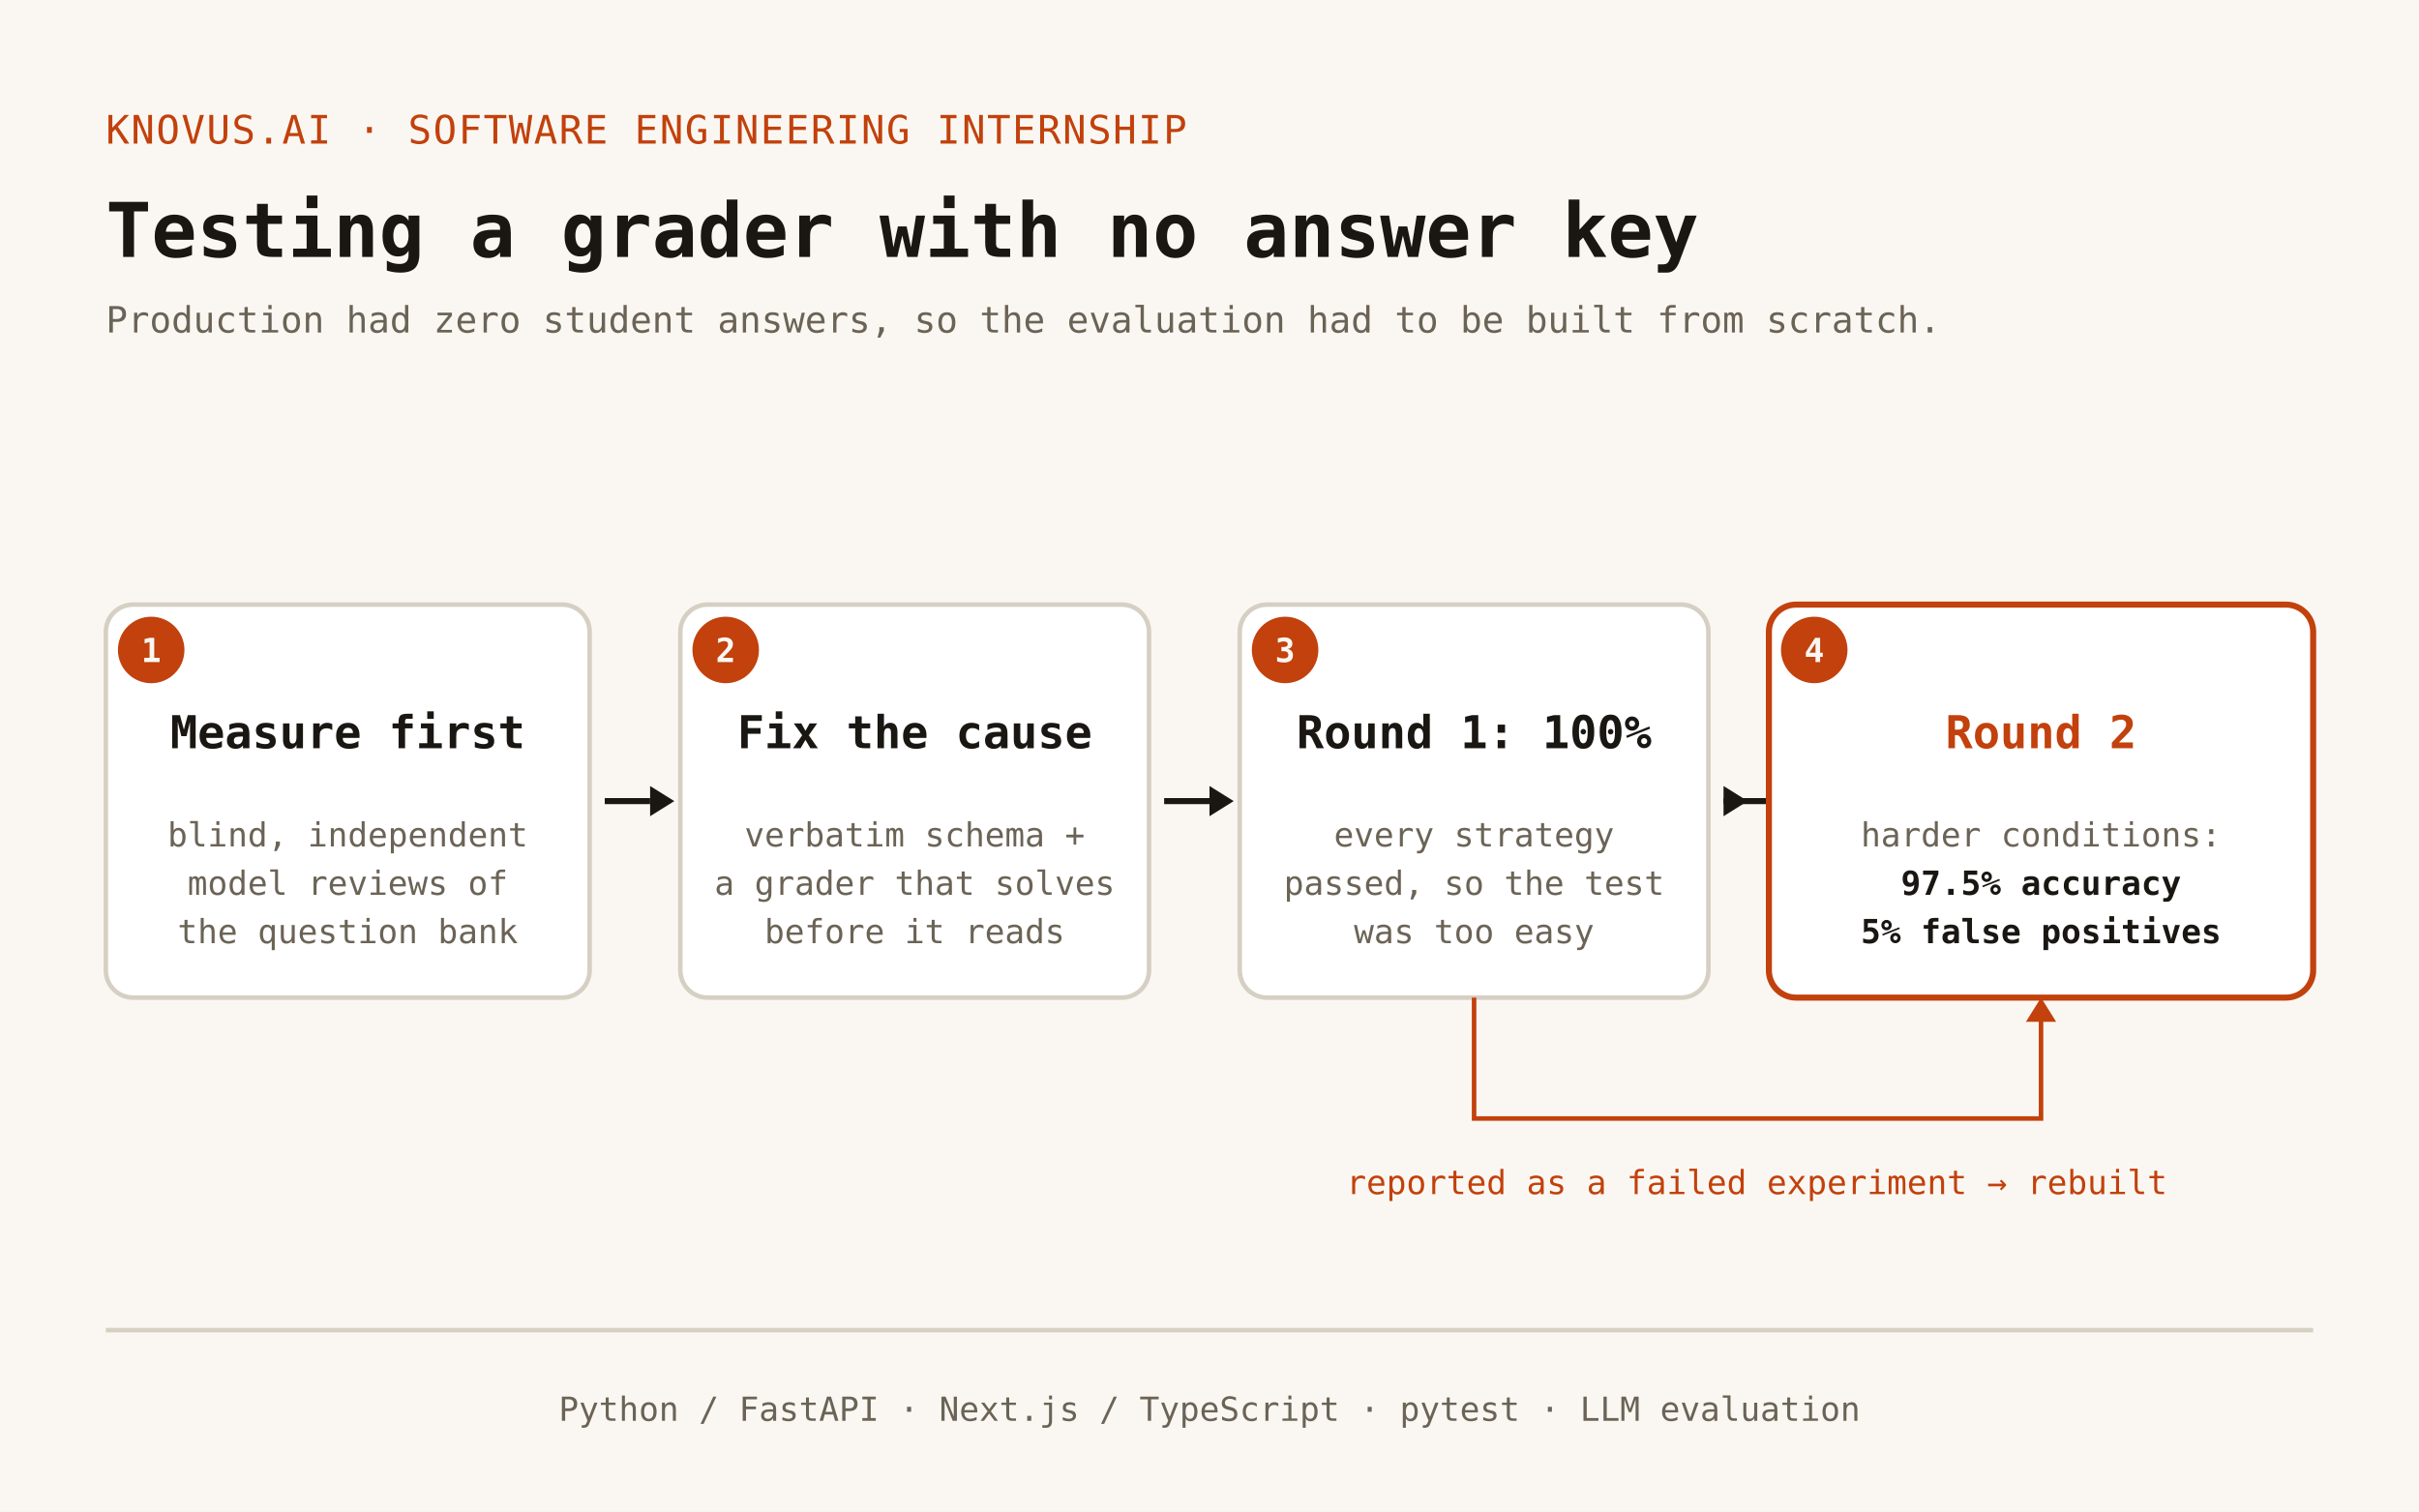
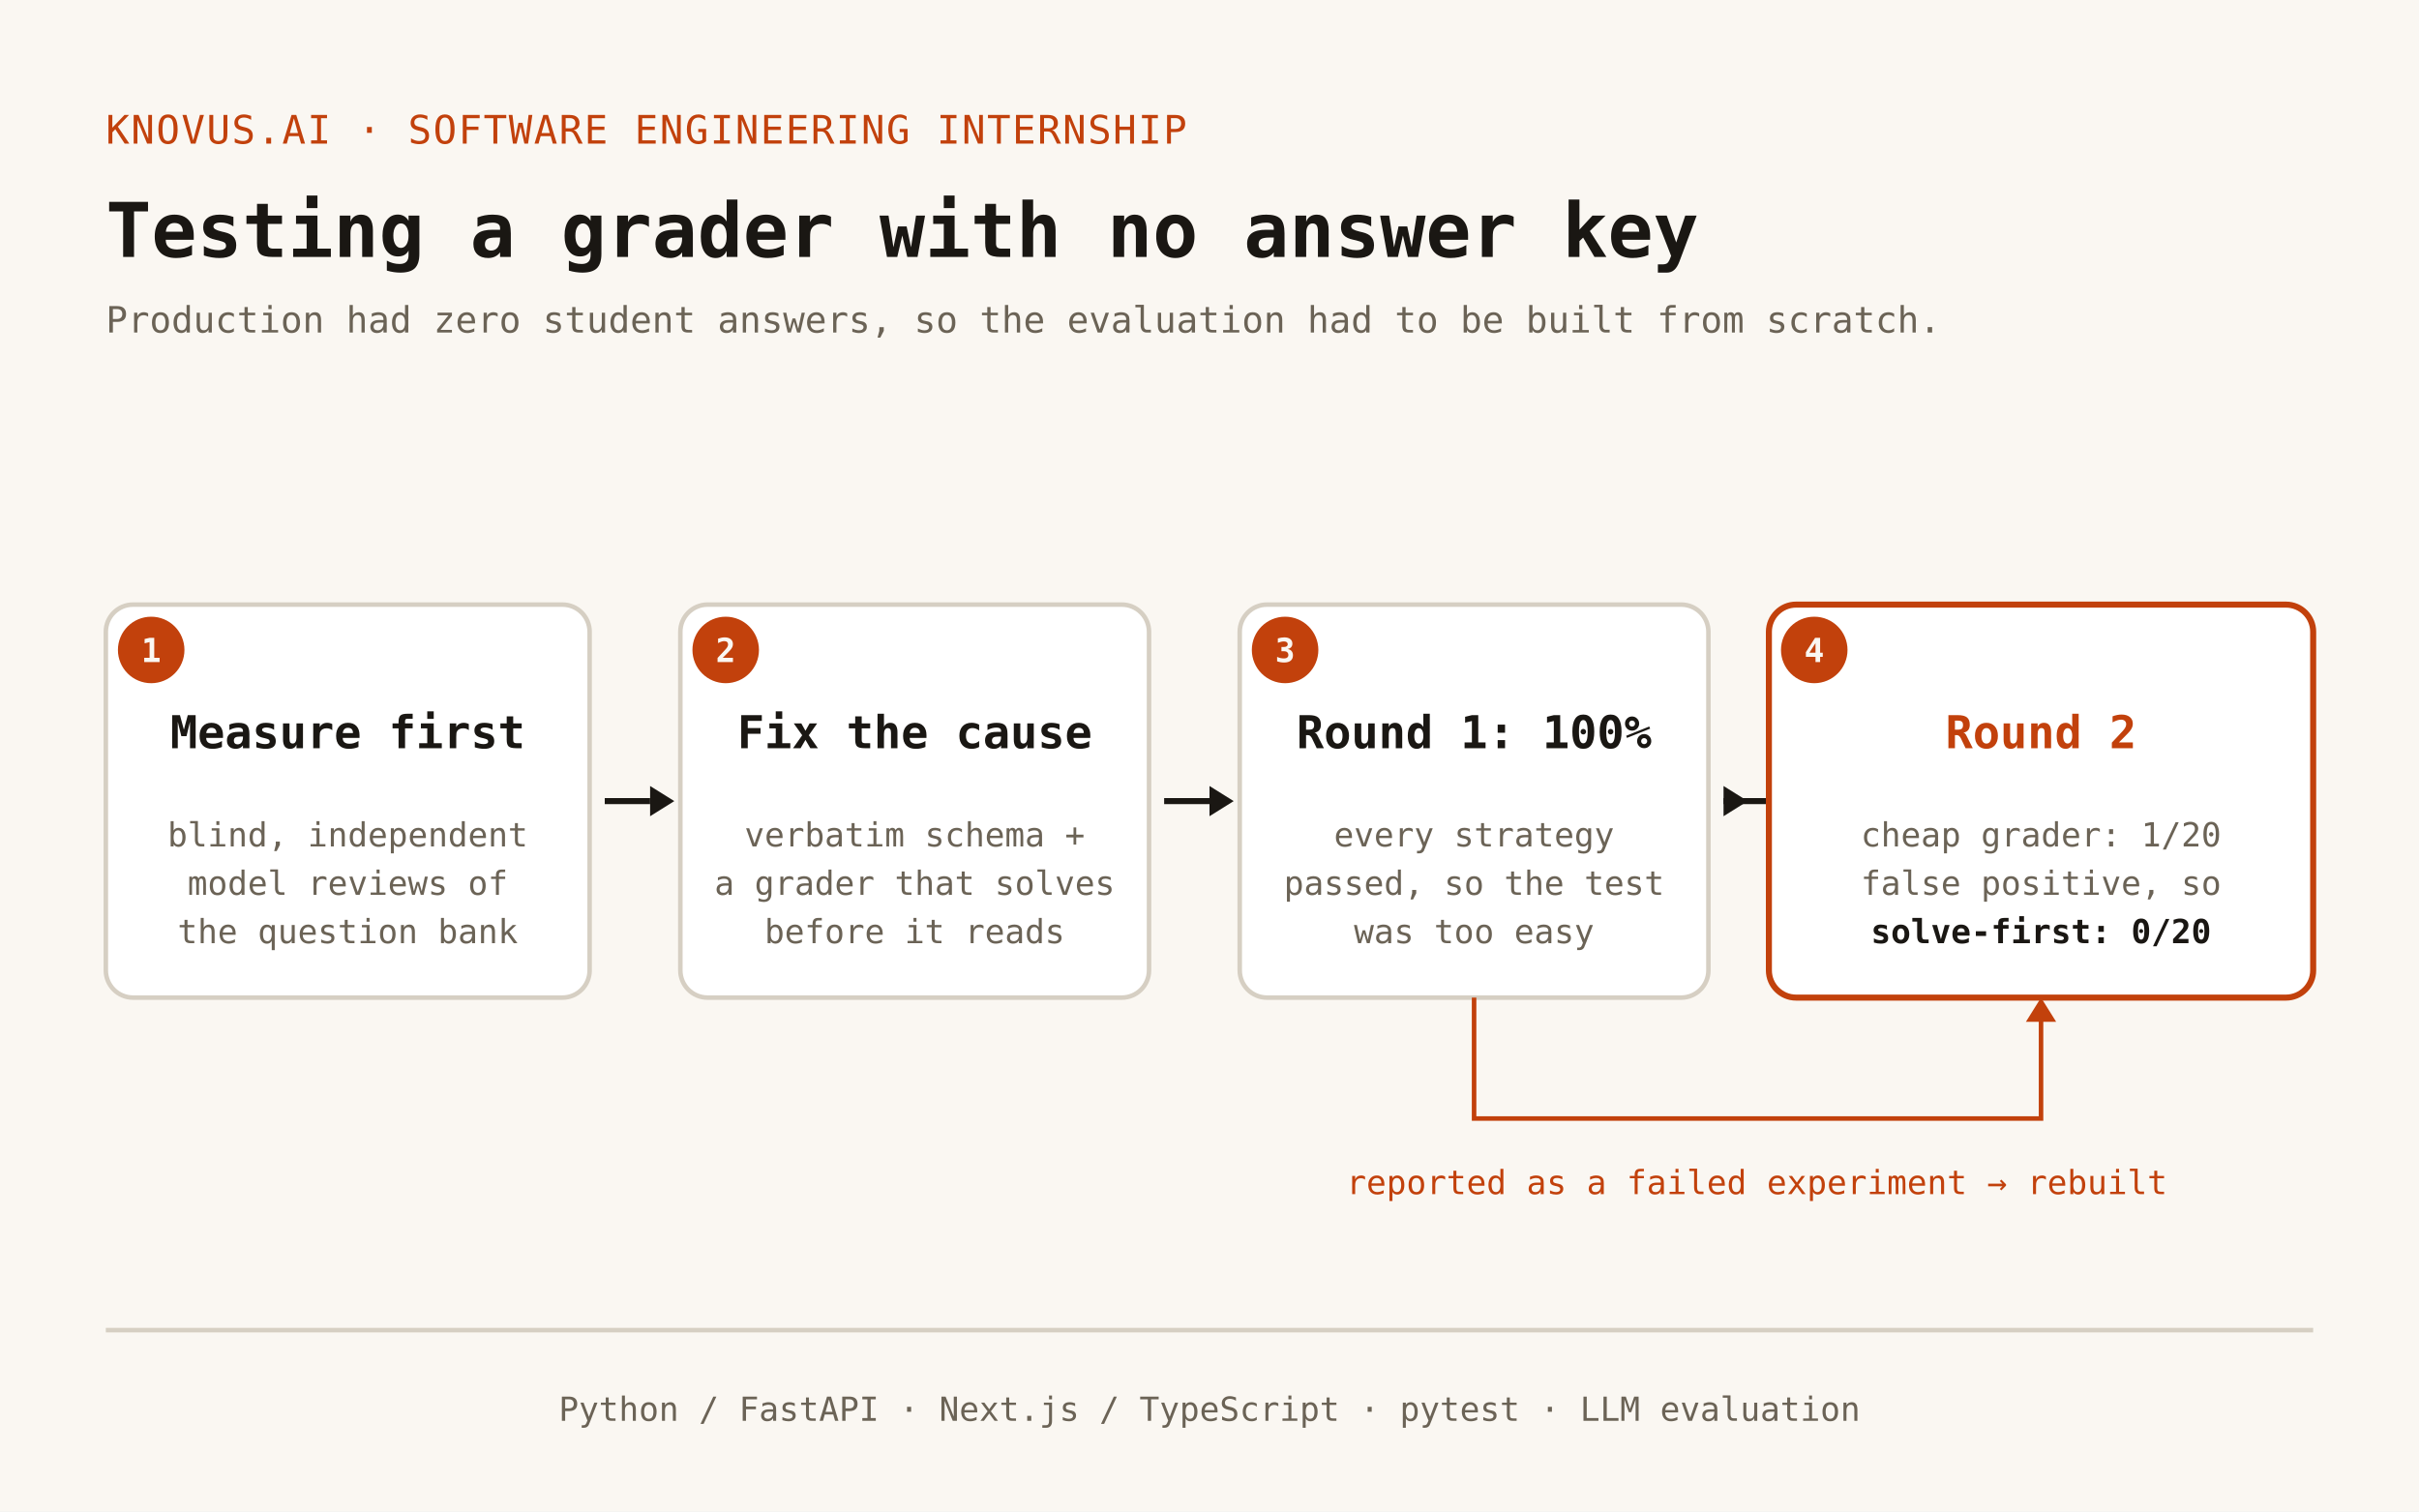
<svg xmlns="http://www.w3.org/2000/svg" viewBox="0 0 1600 1000" width="1600" height="1000">
  <style>
    text { font-family: 'JetBrains Mono', ui-monospace, Menlo, monospace; fill: #1a1713; }
    .eyebrow { font-size: 26px; fill: #c2410c; letter-spacing: 1px; }
    .title { font-size: 50px; font-weight: 700; }
    .sub { font-size: 24px; fill: #6b6356; }
    .head { font-size: 30px; font-weight: 700; text-anchor: middle; }
    .body { font-size: 22px; fill: #6b6356; text-anchor: middle; }
    .num { font-size: 22px; font-weight: 700; fill: #faf7f2; text-anchor: middle; }
    .hot { fill: #c2410c; }
    .note { font-size: 22px; fill: #c2410c; text-anchor: middle; }
  </style>
  <rect width="1600" height="1000" fill="#faf7f2" />
  <text x="70" y="95" class="eyebrow">KNOVUS.AI · SOFTWARE ENGINEERING INTERNSHIP</text>
  <text x="70" y="170" class="title">Testing a grader with no answer key</text>
  <text x="70" y="220" class="sub">Production had zero student answers, so the evaluation had to be built from scratch.</text>
  <g stroke="#1a1713" stroke-width="4" fill="none">
    <path d="M400 530 H430" />
    <path d="M770 530 H800" />
    <path d="M1140 530 H1170" />
  </g>
  <g fill="#1a1713">
    <path d="M430 520 L446 530 L430 540 Z" />
    <path d="M800 520 L816 530 L800 540 Z" />
    <path d="M1140 520 L1156 530 L1140 540 Z" />
  </g>
  <g fill="#fff" stroke="#d6cfc3" stroke-width="3">
    <rect x="70" y="400" width="320" height="260" rx="18" />
    <rect x="450" y="400" width="310" height="260" rx="18" />
    <rect x="820" y="400" width="310" height="260" rx="18" />
  </g>
  <rect x="1170" y="400" width="360" height="260" rx="18" fill="#fff" stroke="#c2410c" stroke-width="4" />
  <g fill="#c2410c">
    <circle cx="100" cy="430" r="22" />
    <circle cx="480" cy="430" r="22" />
    <circle cx="850" cy="430" r="22" />
    <circle cx="1200" cy="430" r="22" />
  </g>
  <text x="100" y="438" class="num">1</text>
  <text x="480" y="438" class="num">2</text>
  <text x="850" y="438" class="num">3</text>
  <text x="1200" y="438" class="num">4</text>
  <text x="230" y="495" class="head">Measure first</text>
  <text x="230" y="560" class="body">blind, independent</text>
  <text x="230" y="592" class="body">model reviews of</text>
  <text x="230" y="624" class="body">the question bank</text>
  <text x="605" y="495" class="head">Fix the cause</text>
  <text x="605" y="560" class="body">verbatim schema +</text>
  <text x="605" y="592" class="body">a grader that solves</text>
  <text x="605" y="624" class="body">before it reads</text>
  <text x="975" y="495" class="head">Round 1: 100%</text>
  <text x="975" y="560" class="body">every strategy</text>
  <text x="975" y="592" class="body">passed, so the test</text>
  <text x="975" y="624" class="body">was too easy</text>
  <text x="1350" y="495" class="head hot">Round 2</text>
-   <text x="1350" y="560" class="body">harder conditions:</text>
-   <text x="1350" y="592" class="body" style="fill:#1a1713;font-weight:700">97.5% accuracy</text>
-   <text x="1350" y="624" class="body" style="fill:#1a1713;font-weight:700">5% false positives</text>
+   <text x="1350" y="560" class="body">cheap grader: 1/20</text>
+   <text x="1350" y="592" class="body">false positive, so</text>
+   <text x="1350" y="624" class="body" style="fill:#1a1713;font-weight:700">solve-first: 0/20</text>
  <g stroke="#c2410c" stroke-width="3" fill="none">
    <path d="M975 660 V740 H1350 V672" />
  </g>
  <path d="M1340 676 L1350 660 L1360 676 Z" fill="#c2410c" />
  <text x="1162" y="790" class="note">reported as a failed experiment → rebuilt</text>
  <path d="M70 880 H1530" stroke="#d6cfc3" stroke-width="3" />
  <text x="800" y="940" class="body">Python / FastAPI · Next.js / TypeScript · pytest · LLM evaluation</text>
</svg>
